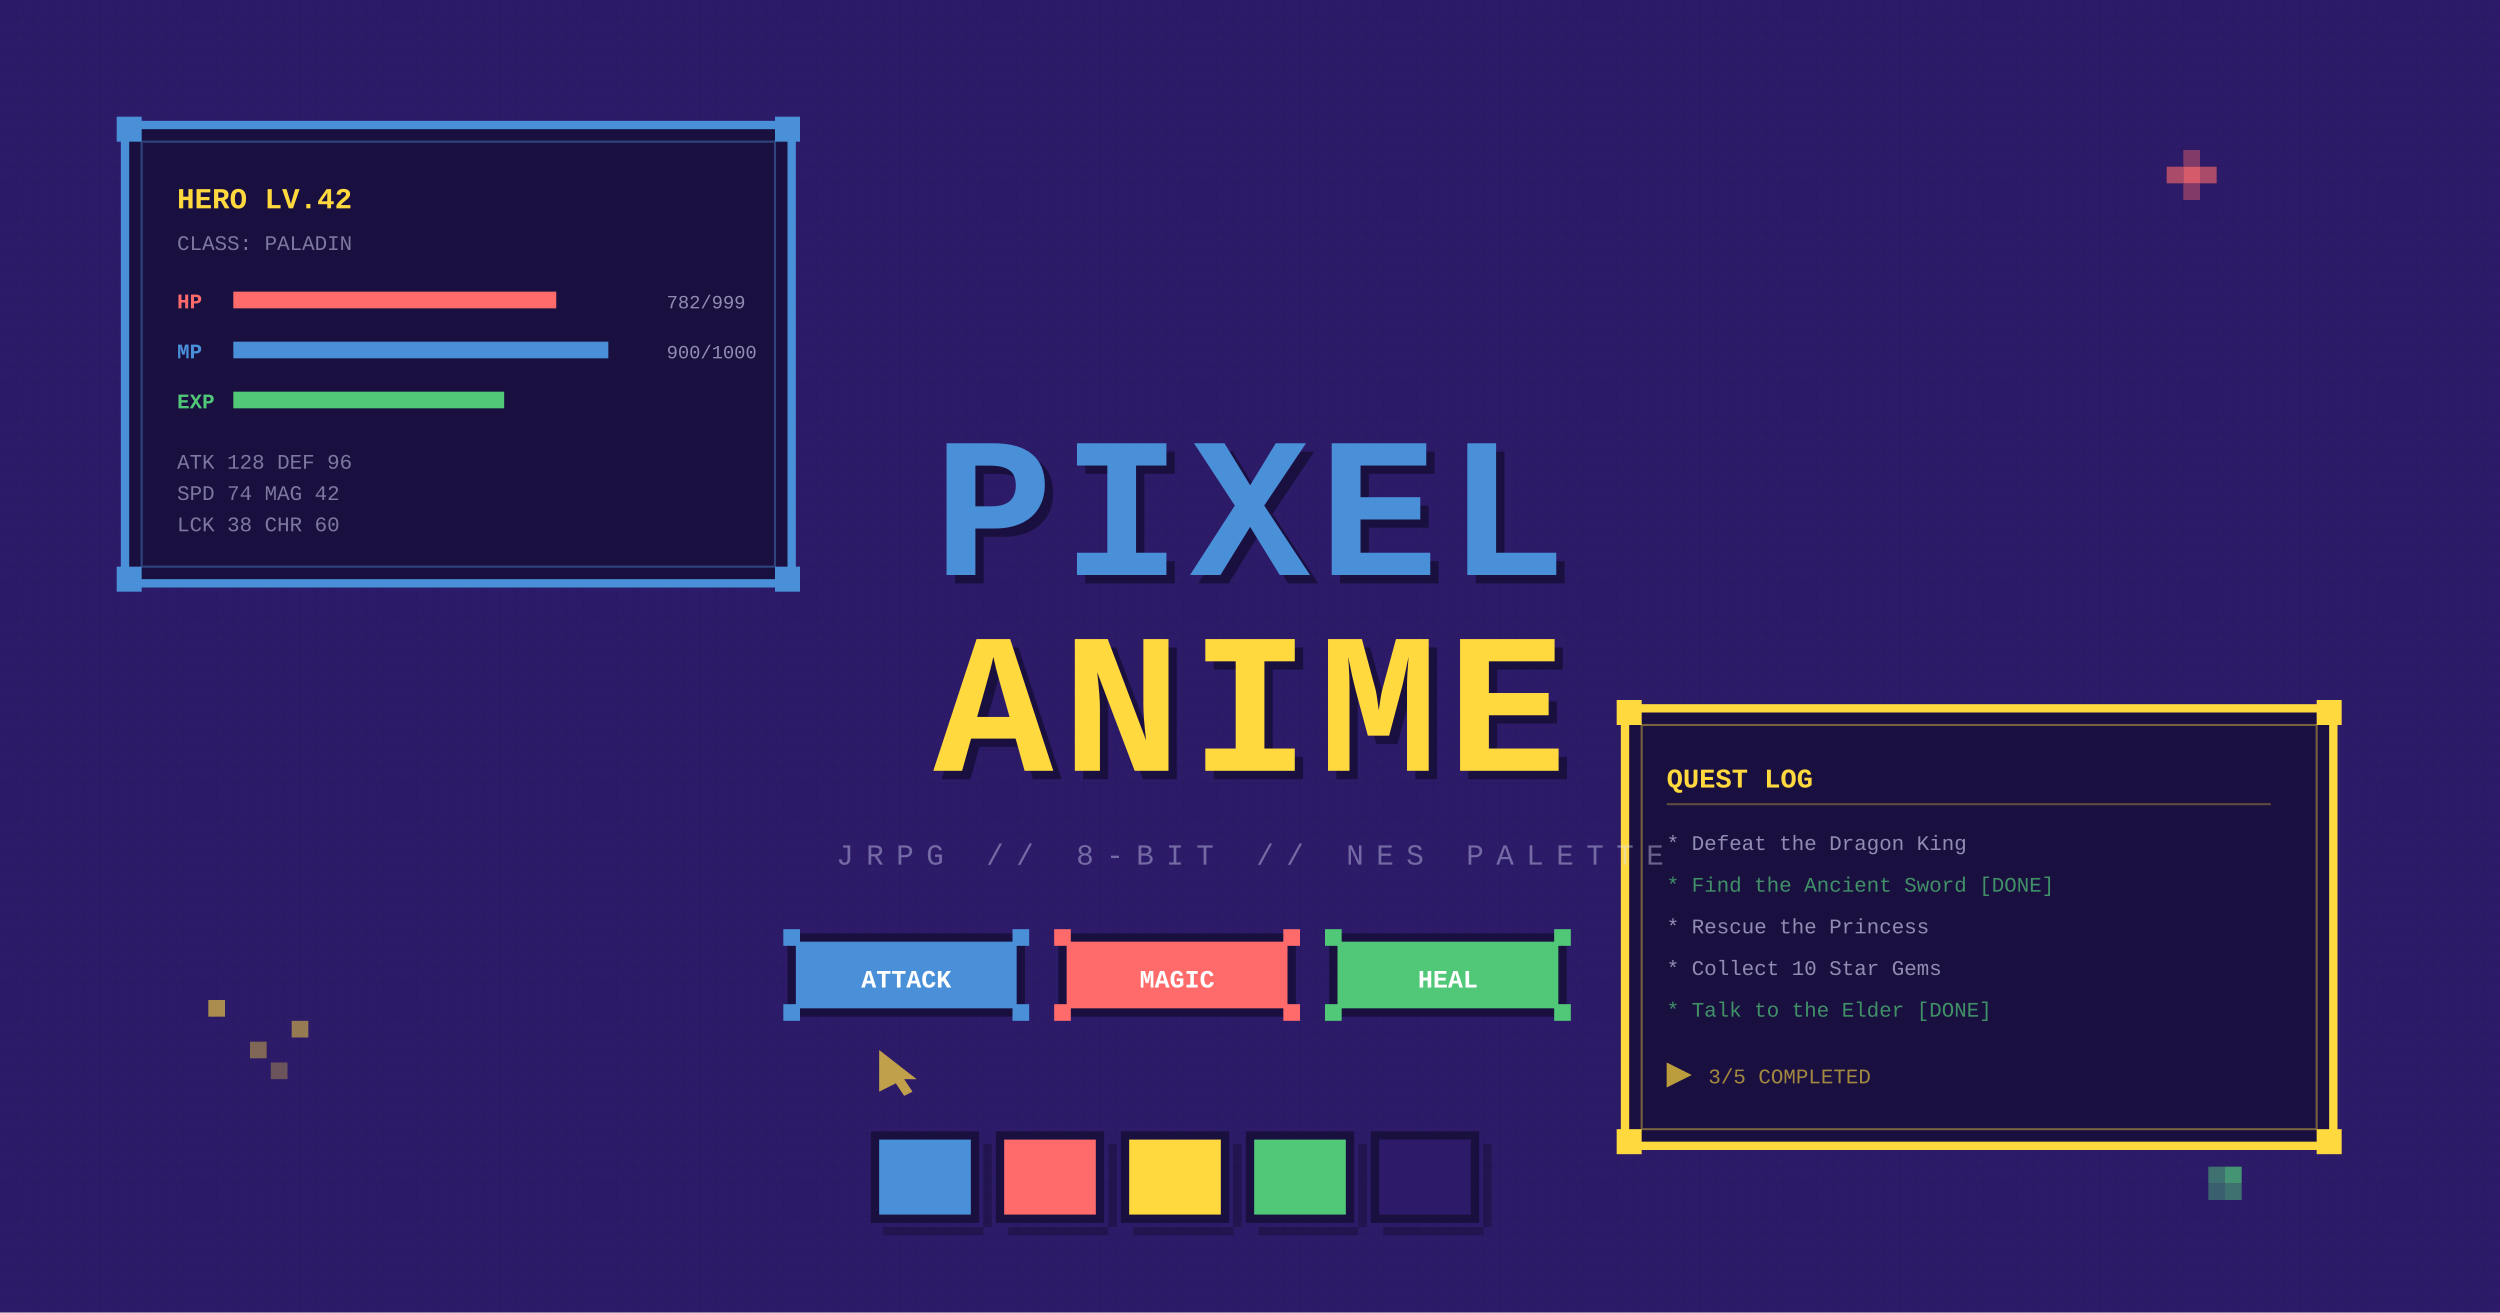
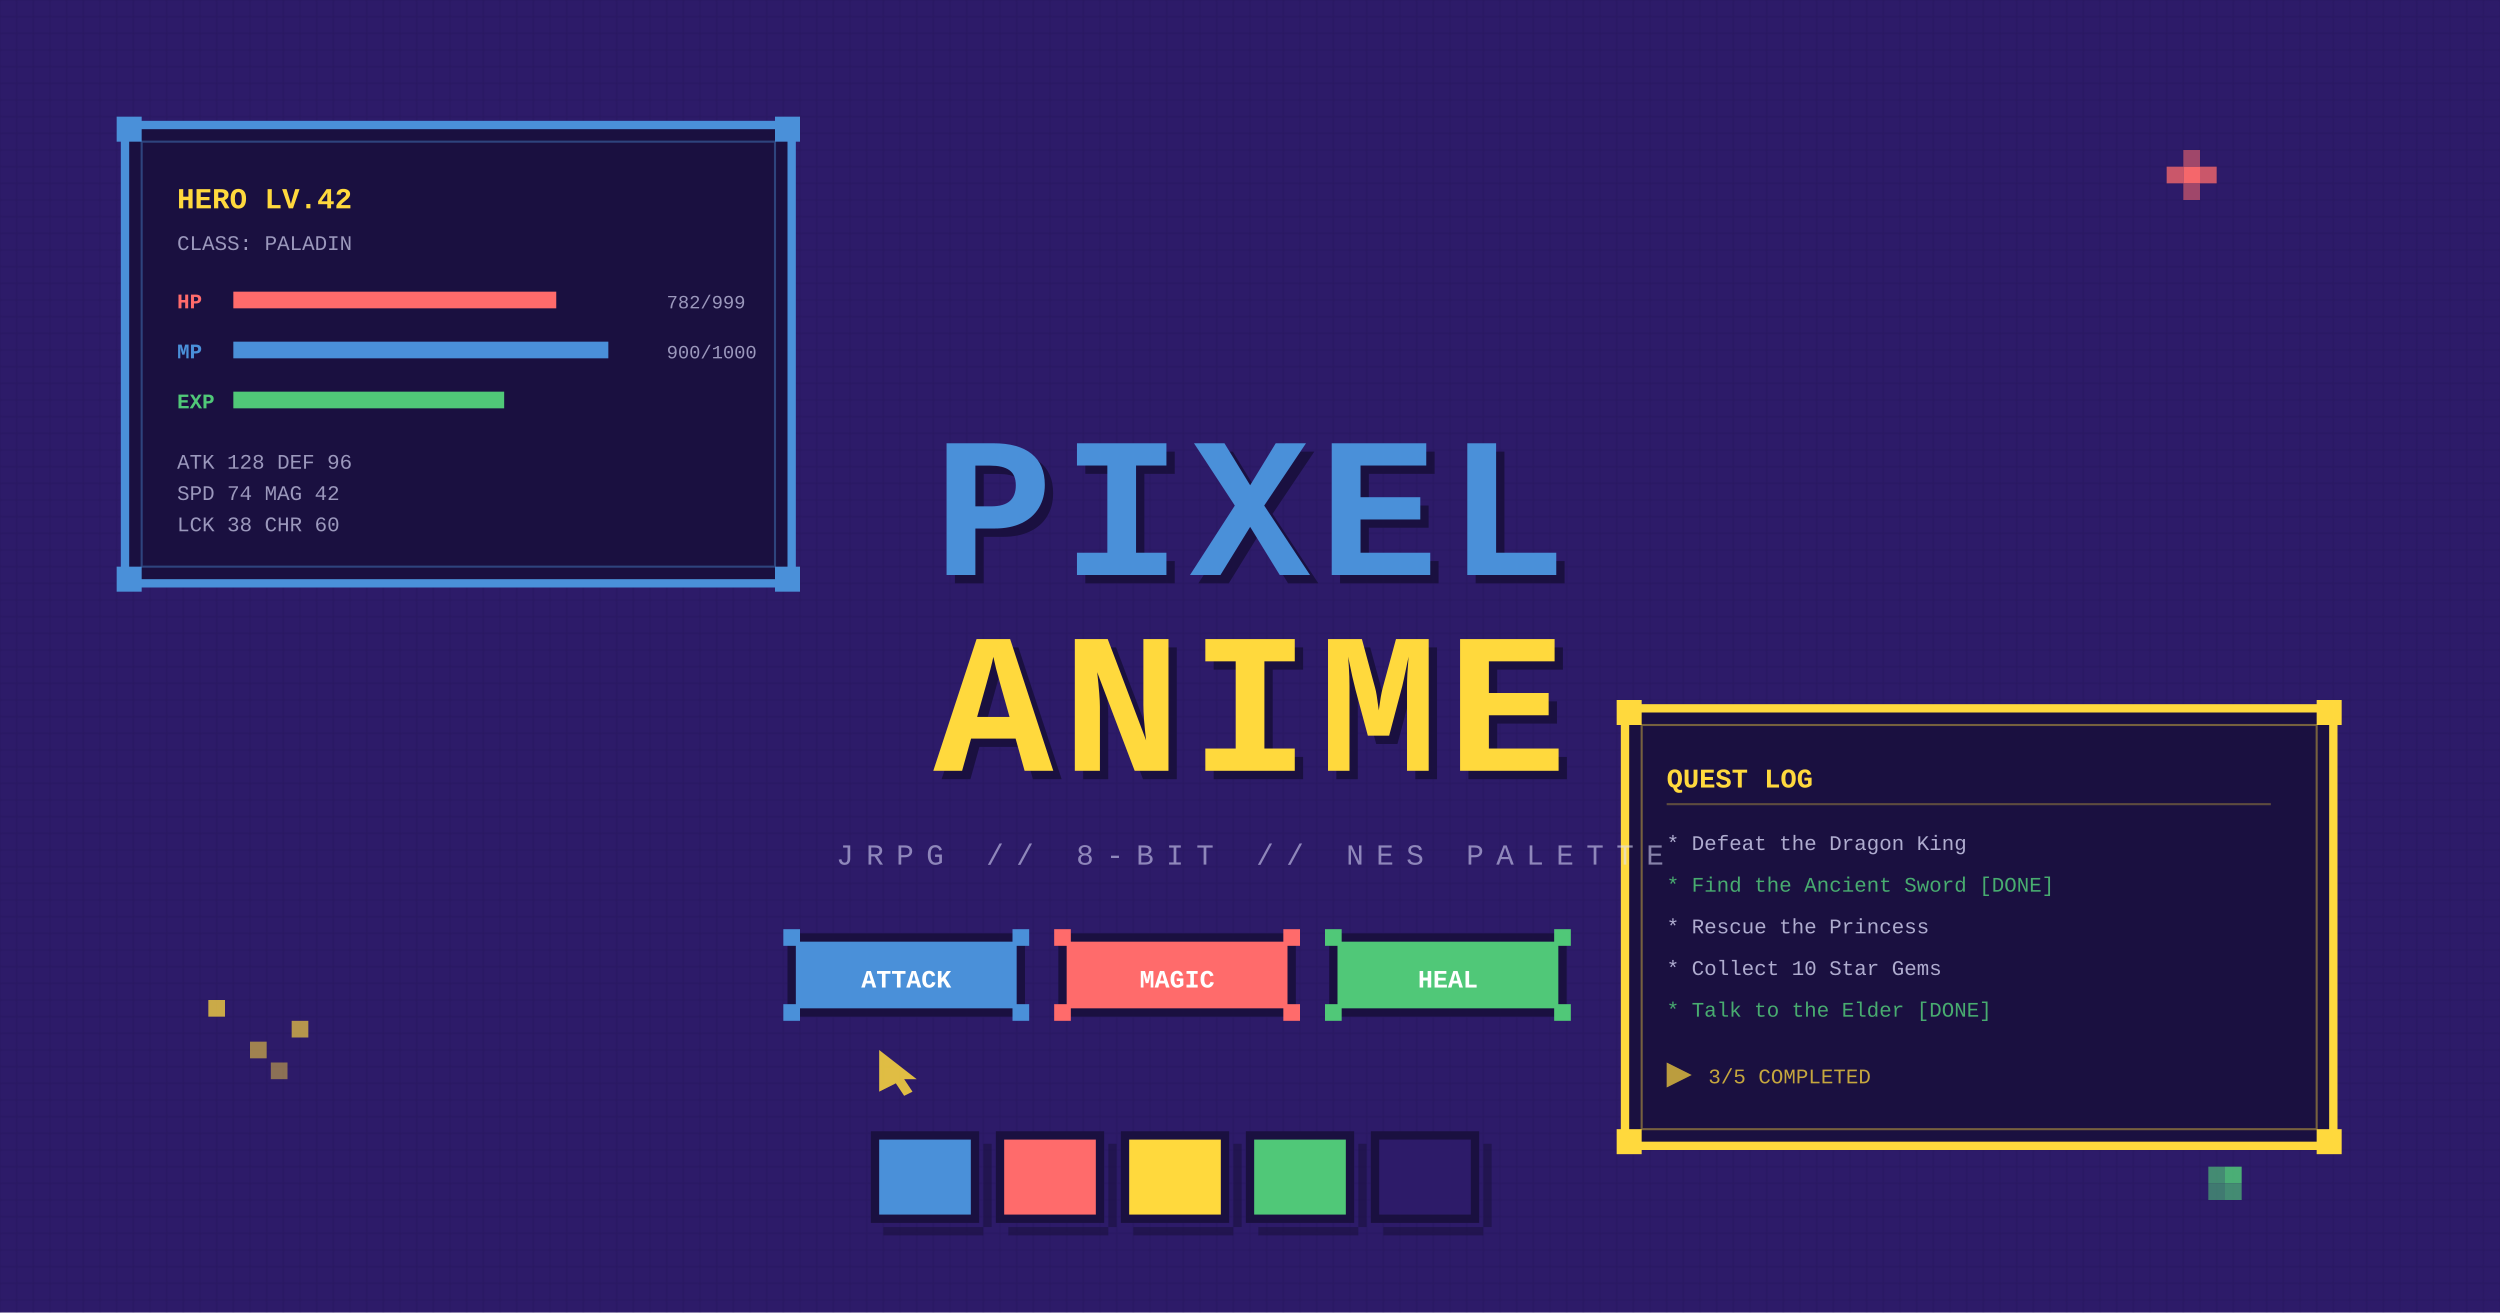
<svg xmlns="http://www.w3.org/2000/svg" width="1200" height="630" viewBox="0 0 1200 630" fill="none">
  <defs>
    <pattern id="paPixelGrid" x="0" y="0" width="8" height="8" patternUnits="userSpaceOnUse">
-       <rect width="8" height="8" fill="none" stroke="#1a1040" stroke-width="0.3" opacity="0.25" />
-     </pattern>
-     <pattern id="paDither" x="0" y="0" width="4" height="4" patternUnits="userSpaceOnUse">
-       <rect x="0" y="0" width="2" height="2" fill="#1a1040" opacity="0.04" />
-       <rect x="2" y="2" width="2" height="2" fill="#1a1040" opacity="0.04" />
+       <rect width="8" height="8" fill="none" stroke="#1a1040" stroke-width="0.3" opacity="0.30" />
    </pattern>
  </defs>
  <rect width="1200" height="630" fill="#2d1b69" />
  <rect width="1200" height="630" fill="url(#paPixelGrid)" />
-   <rect width="1200" height="630" fill="url(#paDither)" />
  <rect x="60" y="60" width="320" height="220" fill="#1a1040" stroke="#4a90d9" stroke-width="4" />
  <rect x="68" y="68" width="304" height="204" fill="none" stroke="#4a90d9" stroke-width="1" opacity="0.4" />
  <rect x="56" y="56" width="12" height="12" fill="#4a90d9" />
  <rect x="372" y="56" width="12" height="12" fill="#4a90d9" />
  <rect x="56" y="272" width="12" height="12" fill="#4a90d9" />
  <rect x="372" y="272" width="12" height="12" fill="#4a90d9" />
  <text x="85" y="100" font-family="ui-monospace, 'Courier New', monospace" font-size="14" fill="#ffd93d" font-weight="700">HERO  LV.42</text>
-   <text x="85" y="120" font-family="ui-monospace, 'Courier New', monospace" font-size="10" fill="#e0e0ff" opacity="0.5">CLASS: PALADIN</text>
+   <text x="85" y="120" font-family="ui-monospace, 'Courier New', monospace" font-size="10" fill="#e0e0ff" opacity="0.65">CLASS: PALADIN</text>
  <text x="85" y="148" font-family="ui-monospace, 'Courier New', monospace" font-size="10" fill="#ff6b6b" font-weight="700">HP</text>
  <rect x="110" y="138" width="200" height="12" fill="#1a1040" stroke="#1a1040" stroke-width="2" />
  <rect x="112" y="140" width="155" height="8" fill="#ff6b6b" />
-   <text x="320" y="148" font-family="ui-monospace, 'Courier New', monospace" font-size="9" fill="#e0e0ff" opacity="0.6">782/999</text>
+   <text x="320" y="148" font-family="ui-monospace, 'Courier New', monospace" font-size="9" fill="#e0e0ff" opacity="0.65">782/999</text>
  <text x="85" y="172" font-family="ui-monospace, 'Courier New', monospace" font-size="10" fill="#4a90d9" font-weight="700">MP</text>
  <rect x="110" y="162" width="200" height="12" fill="#1a1040" stroke="#1a1040" stroke-width="2" />
  <rect x="112" y="164" width="180" height="8" fill="#4a90d9" />
-   <text x="320" y="172" font-family="ui-monospace, 'Courier New', monospace" font-size="9" fill="#e0e0ff" opacity="0.6">900/1000</text>
+   <text x="320" y="172" font-family="ui-monospace, 'Courier New', monospace" font-size="9" fill="#e0e0ff" opacity="0.65">900/1000</text>
  <text x="85" y="196" font-family="ui-monospace, 'Courier New', monospace" font-size="10" fill="#50c878" font-weight="700">EXP</text>
  <rect x="110" y="186" width="200" height="12" fill="#1a1040" stroke="#1a1040" stroke-width="2" />
  <rect x="112" y="188" width="130" height="8" fill="#50c878" />
-   <text x="85" y="225" font-family="ui-monospace, 'Courier New', monospace" font-size="10" fill="#e0e0ff" opacity="0.5">ATK 128  DEF  96</text>
-   <text x="85" y="240" font-family="ui-monospace, 'Courier New', monospace" font-size="10" fill="#e0e0ff" opacity="0.5">SPD  74  MAG  42</text>
-   <text x="85" y="255" font-family="ui-monospace, 'Courier New', monospace" font-size="10" fill="#e0e0ff" opacity="0.5">LCK  38  CHR  60</text>
+   <text x="85" y="225" font-family="ui-monospace, 'Courier New', monospace" font-size="10" fill="#e0e0ff" opacity="0.65">ATK 128  DEF  96</text>
+   <text x="85" y="240" font-family="ui-monospace, 'Courier New', monospace" font-size="10" fill="#e0e0ff" opacity="0.65">SPD  74  MAG  42</text>
+   <text x="85" y="255" font-family="ui-monospace, 'Courier New', monospace" font-size="10" fill="#e0e0ff" opacity="0.65">LCK  38  CHR  60</text>
  <rect x="780" y="340" width="340" height="210" fill="#1a1040" stroke="#ffd93d" stroke-width="4" />
  <rect x="788" y="348" width="324" height="194" fill="none" stroke="#ffd93d" stroke-width="1" opacity="0.4" />
  <rect x="776" y="336" width="12" height="12" fill="#ffd93d" />
  <rect x="1112" y="336" width="12" height="12" fill="#ffd93d" />
  <rect x="776" y="542" width="12" height="12" fill="#ffd93d" />
  <rect x="1112" y="542" width="12" height="12" fill="#ffd93d" />
  <text x="800" y="378" font-family="ui-monospace, 'Courier New', monospace" font-size="13" fill="#ffd93d" font-weight="700">QUEST LOG</text>
  <line x1="800" y1="386" x2="1090" y2="386" stroke="#ffd93d" stroke-width="1" opacity="0.3" />
-   <text x="800" y="408" font-family="ui-monospace, 'Courier New', monospace" font-size="10" fill="#e0e0ff" opacity="0.6">* Defeat the Dragon King</text>
-   <text x="800" y="428" font-family="ui-monospace, 'Courier New', monospace" font-size="10" fill="#50c878" opacity="0.7">* Find the Ancient Sword  [DONE]</text>
-   <text x="800" y="448" font-family="ui-monospace, 'Courier New', monospace" font-size="10" fill="#e0e0ff" opacity="0.6">* Rescue the Princess</text>
-   <text x="800" y="468" font-family="ui-monospace, 'Courier New', monospace" font-size="10" fill="#e0e0ff" opacity="0.6">* Collect 10 Star Gems</text>
-   <text x="800" y="488" font-family="ui-monospace, 'Courier New', monospace" font-size="10" fill="#50c878" opacity="0.7">* Talk to the Elder    [DONE]</text>
+   <text x="800" y="408" font-family="ui-monospace, 'Courier New', monospace" font-size="10" fill="#e0e0ff" opacity="0.75">* Defeat the Dragon King</text>
+   <text x="800" y="428" font-family="ui-monospace, 'Courier New', monospace" font-size="10" fill="#50c878" opacity="0.85">* Find the Ancient Sword  [DONE]</text>
+   <text x="800" y="448" font-family="ui-monospace, 'Courier New', monospace" font-size="10" fill="#e0e0ff" opacity="0.75">* Rescue the Princess</text>
+   <text x="800" y="468" font-family="ui-monospace, 'Courier New', monospace" font-size="10" fill="#e0e0ff" opacity="0.75">* Collect 10 Star Gems</text>
+   <text x="800" y="488" font-family="ui-monospace, 'Courier New', monospace" font-size="10" fill="#50c878" opacity="0.85">* Talk to the Elder    [DONE]</text>
  <polygon points="800,510 812,516 800,522" fill="#ffd93d" opacity="0.7" />
-   <text x="820" y="520" font-family="ui-monospace, 'Courier New', monospace" font-size="10" fill="#ffd93d" opacity="0.6">3/5 COMPLETED</text>
-   <rect x="1040" y="80" width="8" height="8" fill="#ff6b6b" opacity="0.6" />
-   <rect x="1048" y="72" width="8" height="8" fill="#ff6b6b" opacity="0.4" />
-   <rect x="1048" y="88" width="8" height="8" fill="#ff6b6b" opacity="0.4" />
-   <rect x="1048" y="80" width="8" height="8" fill="#ff6b6b" opacity="0.8" />
-   <rect x="1056" y="80" width="8" height="8" fill="#ff6b6b" opacity="0.6" />
-   <rect x="100" y="480" width="8" height="8" fill="#ffd93d" opacity="0.6" />
-   <rect x="120" y="500" width="8" height="8" fill="#ffd93d" opacity="0.4" />
-   <rect x="140" y="490" width="8" height="8" fill="#ffd93d" opacity="0.5" />
-   <rect x="130" y="510" width="8" height="8" fill="#ffd93d" opacity="0.3" />
-   <rect x="1060" y="560" width="8" height="8" fill="#50c878" opacity="0.5" />
-   <rect x="1068" y="560" width="8" height="8" fill="#50c878" opacity="0.7" />
-   <rect x="1060" y="568" width="8" height="8" fill="#50c878" opacity="0.4" />
-   <rect x="1068" y="568" width="8" height="8" fill="#50c878" opacity="0.5" />
+   <text x="820" y="520" font-family="ui-monospace, 'Courier New', monospace" font-size="10" fill="#ffd93d" opacity="0.75">3/5 COMPLETED</text>
+   <rect x="1040" y="80" width="8" height="8" fill="#ff6b6b" opacity="0.75" />
+   <rect x="1048" y="72" width="8" height="8" fill="#ff6b6b" opacity="0.55" />
+   <rect x="1048" y="88" width="8" height="8" fill="#ff6b6b" opacity="0.55" />
+   <rect x="1048" y="80" width="8" height="8" fill="#ff6b6b" opacity="0.95" />
+   <rect x="1056" y="80" width="8" height="8" fill="#ff6b6b" opacity="0.75" />
+   <rect x="100" y="480" width="8" height="8" fill="#ffd93d" opacity="0.75" />
+   <rect x="120" y="500" width="8" height="8" fill="#ffd93d" opacity="0.55" />
+   <rect x="140" y="490" width="8" height="8" fill="#ffd93d" opacity="0.65" />
+   <rect x="130" y="510" width="8" height="8" fill="#ffd93d" opacity="0.45" />
+   <rect x="1060" y="560" width="8" height="8" fill="#50c878" opacity="0.65" />
+   <rect x="1068" y="560" width="8" height="8" fill="#50c878" opacity="0.85" />
+   <rect x="1060" y="568" width="8" height="8" fill="#50c878" opacity="0.55" />
+   <rect x="1068" y="568" width="8" height="8" fill="#50c878" opacity="0.65" />
  <text x="604" y="280" font-family="ui-monospace, 'Courier New', monospace" font-size="96" font-weight="700" fill="#1a1040" text-anchor="middle" letter-spacing="4">PIXEL</text>
  <text x="600" y="276" font-family="ui-monospace, 'Courier New', monospace" font-size="96" font-weight="700" fill="#4a90d9" text-anchor="middle" letter-spacing="4">PIXEL</text>
  <text x="604" y="374" font-family="ui-monospace, 'Courier New', monospace" font-size="96" font-weight="700" fill="#1a1040" text-anchor="middle" letter-spacing="4">ANIME</text>
  <text x="600" y="370" font-family="ui-monospace, 'Courier New', monospace" font-size="96" font-weight="700" fill="#ffd93d" text-anchor="middle" letter-spacing="4">ANIME</text>
-   <text x="600" y="415" font-family="ui-monospace, 'Courier New', monospace" font-size="14" fill="#e0e0ff" text-anchor="middle" opacity="0.4" letter-spacing="6">JRPG // 8-BIT // NES PALETTE</text>
+   <text x="600" y="415" font-family="ui-monospace, 'Courier New', monospace" font-size="14" fill="#e0e0ff" text-anchor="middle" opacity="0.55" letter-spacing="6">JRPG // 8-BIT // NES PALETTE</text>
  <rect x="380" y="450" width="110" height="36" fill="#4a90d9" stroke="#1a1040" stroke-width="4" />
  <rect x="376" y="446" width="8" height="8" fill="#4a90d9" />
  <rect x="486" y="446" width="8" height="8" fill="#4a90d9" />
  <rect x="376" y="482" width="8" height="8" fill="#4a90d9" />
  <rect x="486" y="482" width="8" height="8" fill="#4a90d9" />
  <text x="435" y="474" font-family="ui-monospace, 'Courier New', monospace" font-size="12" fill="white" font-weight="700" text-anchor="middle">ATTACK</text>
  <rect x="510" y="450" width="110" height="36" fill="#ff6b6b" stroke="#1a1040" stroke-width="4" />
  <rect x="506" y="446" width="8" height="8" fill="#ff6b6b" />
  <rect x="616" y="446" width="8" height="8" fill="#ff6b6b" />
  <rect x="506" y="482" width="8" height="8" fill="#ff6b6b" />
  <rect x="616" y="482" width="8" height="8" fill="#ff6b6b" />
  <text x="565" y="474" font-family="ui-monospace, 'Courier New', monospace" font-size="12" fill="white" font-weight="700" text-anchor="middle">MAGIC</text>
  <rect x="640" y="450" width="110" height="36" fill="#50c878" stroke="#1a1040" stroke-width="4" />
  <rect x="636" y="446" width="8" height="8" fill="#50c878" />
  <rect x="746" y="446" width="8" height="8" fill="#50c878" />
  <rect x="636" y="482" width="8" height="8" fill="#50c878" />
  <rect x="746" y="482" width="8" height="8" fill="#50c878" />
  <text x="695" y="474" font-family="ui-monospace, 'Courier New', monospace" font-size="12" fill="white" font-weight="700" text-anchor="middle">HEAL</text>
-   <polygon points="422,504 422,524 430,520 434,526 438,524 434,518 440,518" fill="#ffd93d" opacity="0.7" />
+   <polygon points="422,504 422,524 430,520 434,526 438,524 434,518 440,518" fill="#ffd93d" opacity="0.85" />
  <rect x="420" y="545" width="48" height="40" fill="#4a90d9" stroke="#1a1040" stroke-width="4" />
  <rect x="480" y="545" width="48" height="40" fill="#ff6b6b" stroke="#1a1040" stroke-width="4" />
  <rect x="540" y="545" width="48" height="40" fill="#ffd93d" stroke="#1a1040" stroke-width="4" />
  <rect x="600" y="545" width="48" height="40" fill="#50c878" stroke="#1a1040" stroke-width="4" />
  <rect x="660" y="545" width="48" height="40" fill="#2d1b69" stroke="#1a1040" stroke-width="4" />
  <rect x="424" y="589" width="48" height="4" fill="#1a1040" opacity="0.6" />
  <rect x="484" y="589" width="48" height="4" fill="#1a1040" opacity="0.6" />
  <rect x="544" y="589" width="48" height="4" fill="#1a1040" opacity="0.6" />
  <rect x="604" y="589" width="48" height="4" fill="#1a1040" opacity="0.6" />
  <rect x="664" y="589" width="48" height="4" fill="#1a1040" opacity="0.6" />
  <rect x="472" y="549" width="4" height="40" fill="#1a1040" opacity="0.6" />
  <rect x="532" y="549" width="4" height="40" fill="#1a1040" opacity="0.6" />
  <rect x="592" y="549" width="4" height="40" fill="#1a1040" opacity="0.6" />
  <rect x="652" y="549" width="4" height="40" fill="#1a1040" opacity="0.6" />
  <rect x="712" y="549" width="4" height="40" fill="#1a1040" opacity="0.6" />
</svg>
